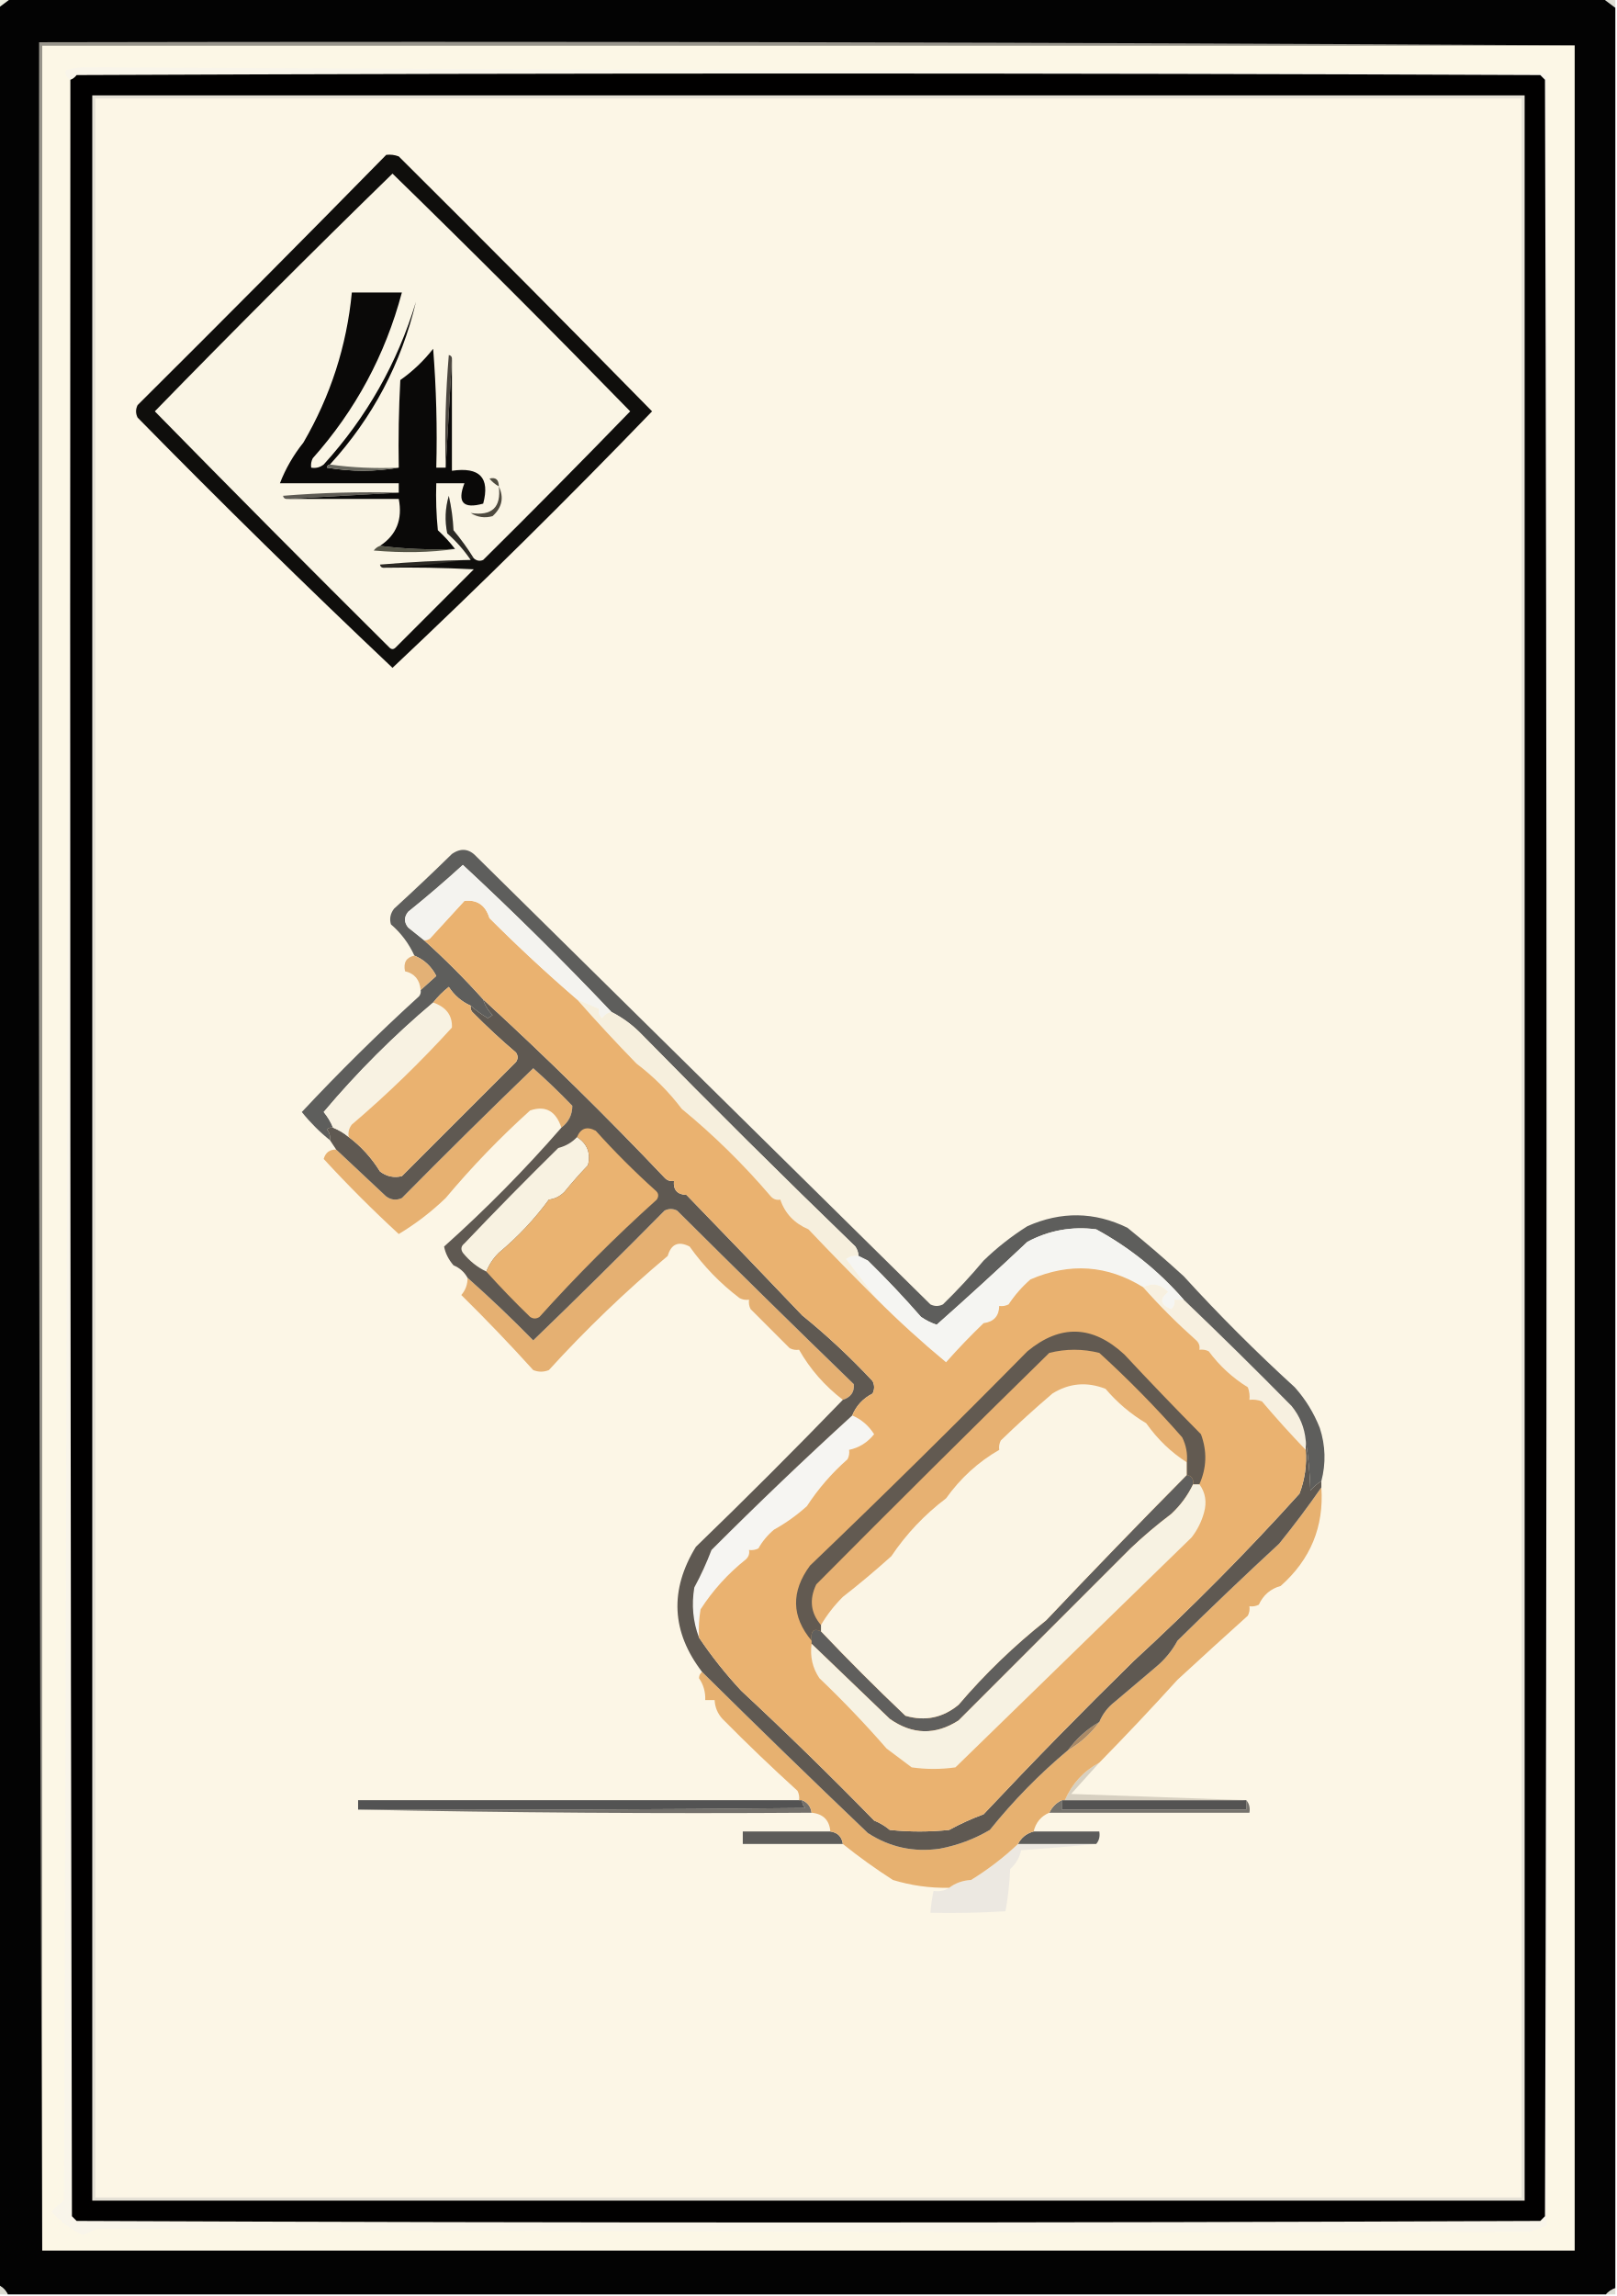
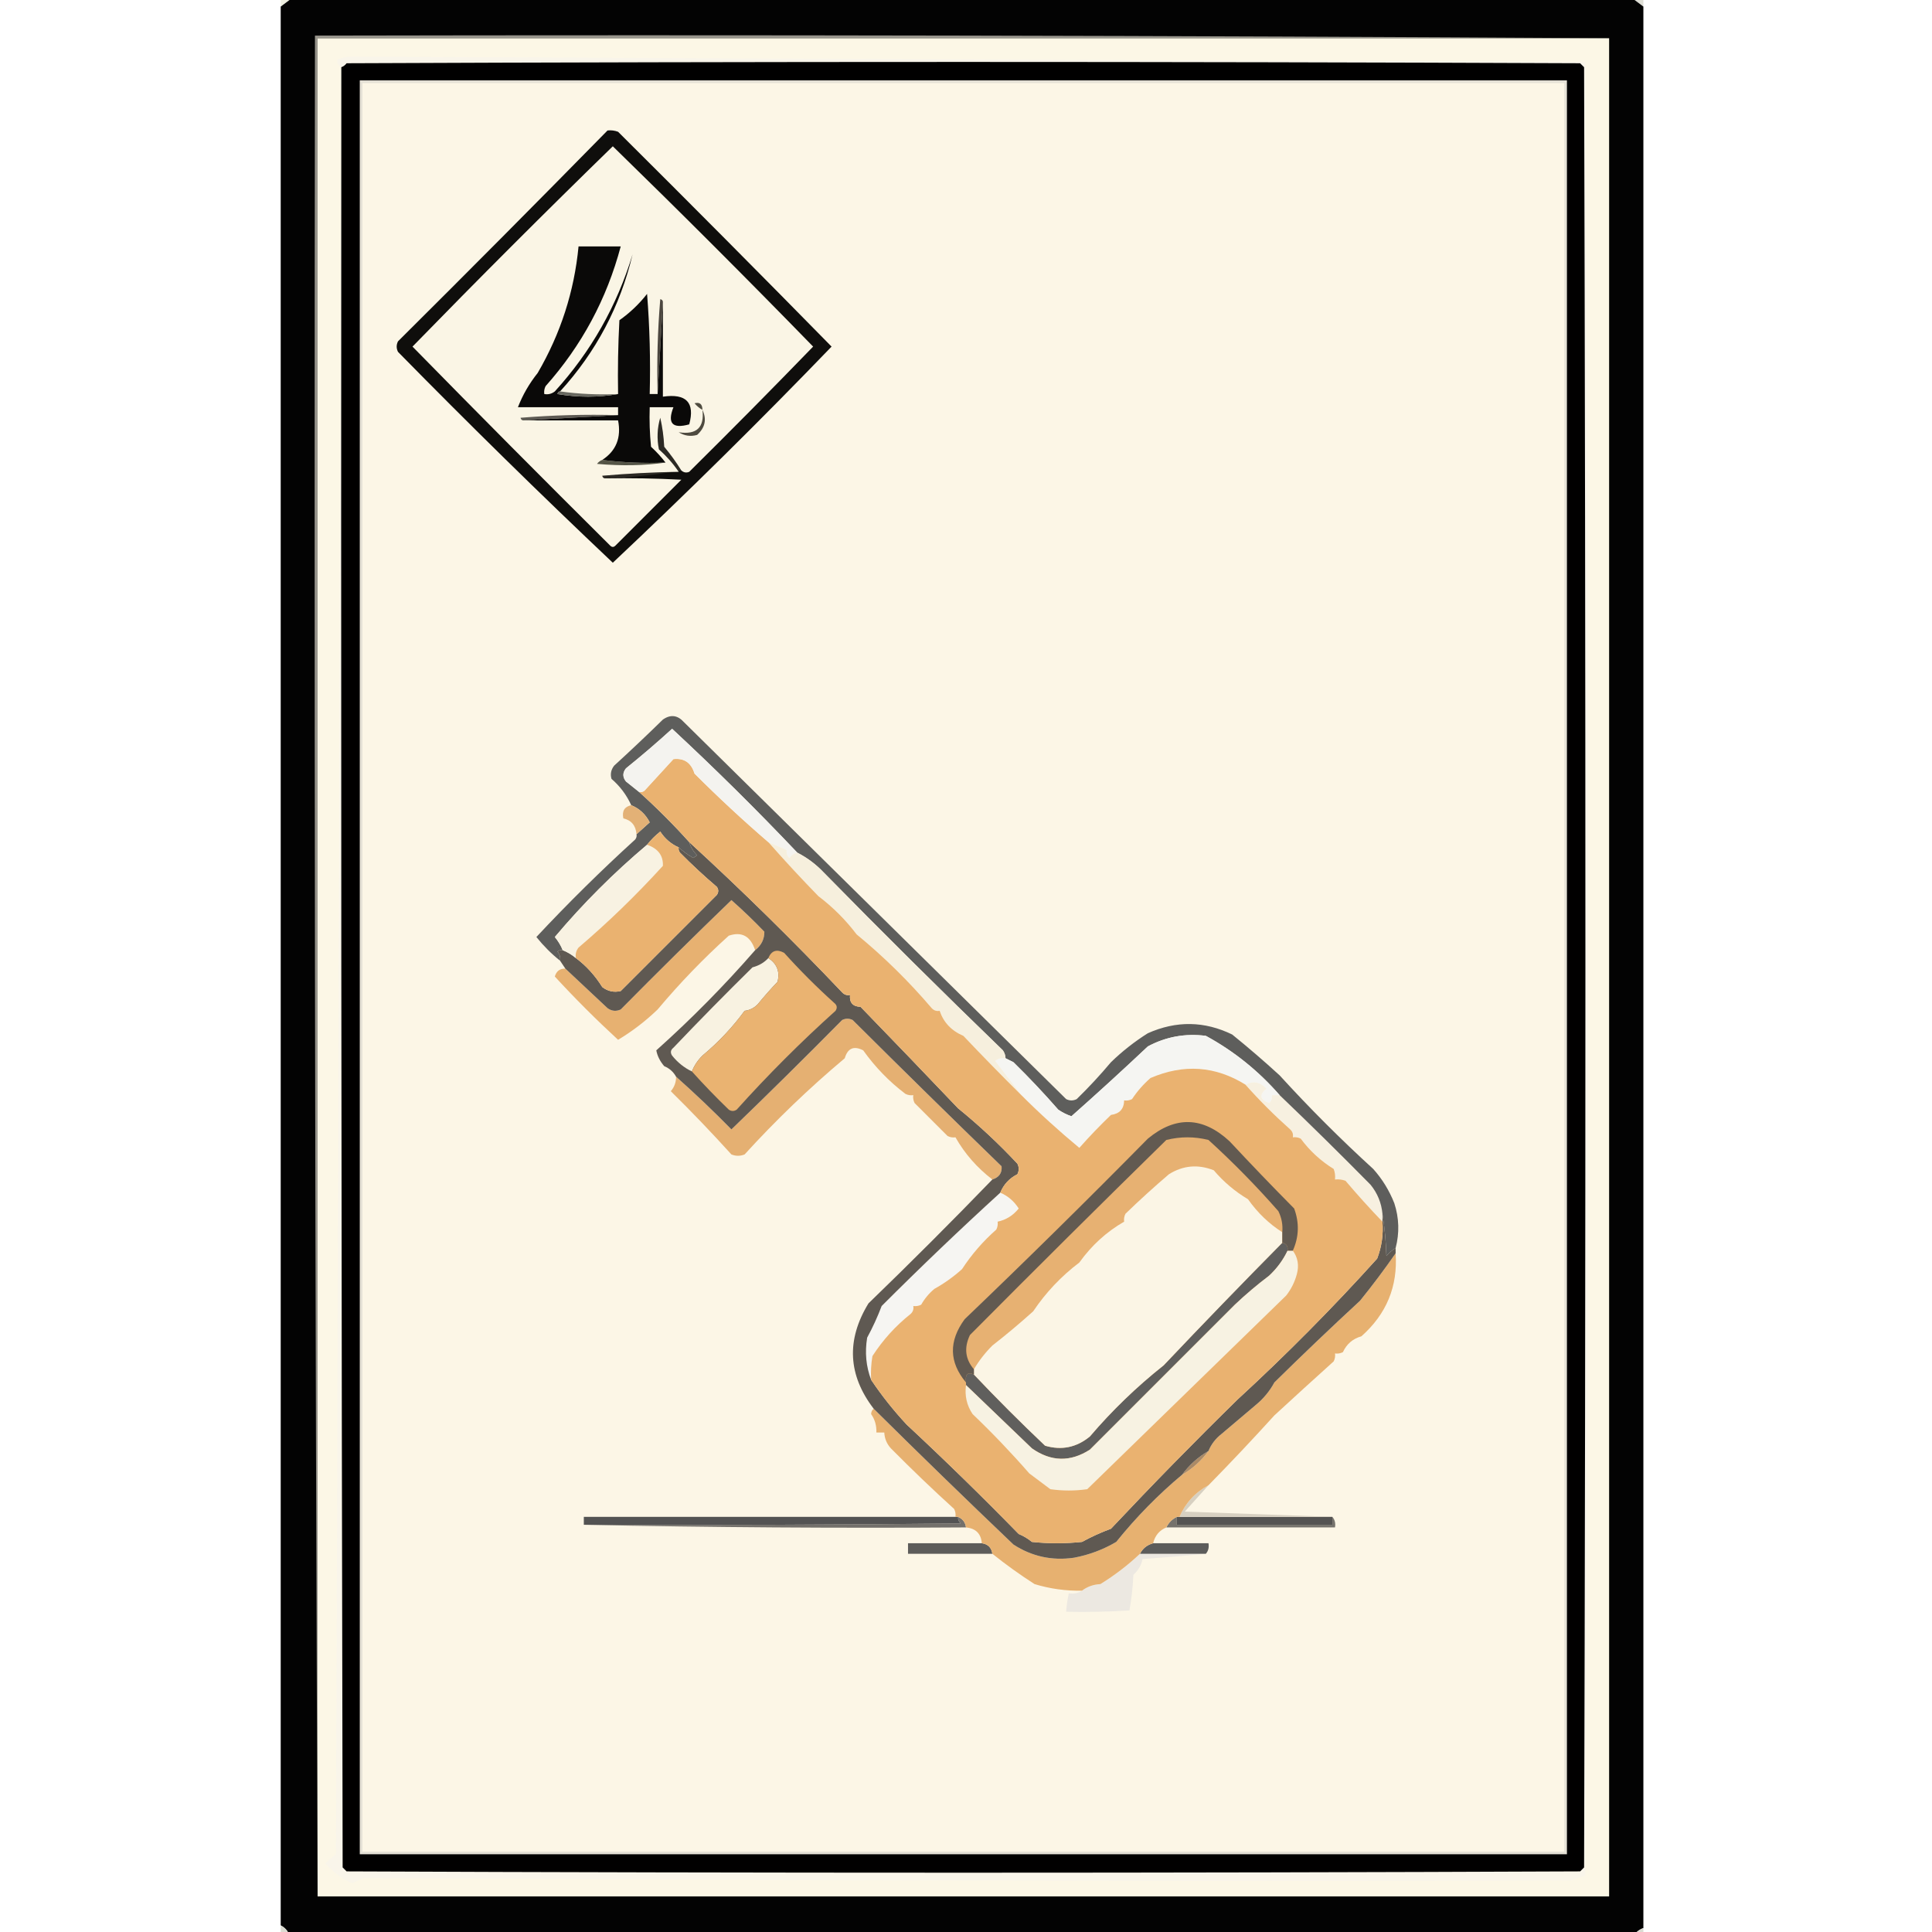
- <svg xmlns="http://www.w3.org/2000/svg" version="1.1" width="517px" height="734px" style="shape-rendering:geometricPrecision; text-rendering:geometricPrecision; image-rendering:optimizeQuality; fill-rule:evenodd; clip-rule:evenodd">
+ <svg xmlns="http://www.w3.org/2000/svg" version="1.1" viewBox="-107 0 733 733" style="shape-rendering:geometricPrecision; text-rendering:geometricPrecision; image-rendering:optimizeQuality; fill-rule:evenodd; clip-rule:evenodd">
  <g>
    <path style="opacity:1" fill="#eeefe0" d="M -0.5,-0.5 C 0.833,-0.5 2.167,-0.5 3.5,-0.5C 2.205,0.488 0.872,1.488 -0.5,2.5C -0.5,1.5 -0.5,0.5 -0.5,-0.5 Z" />
  </g>
  <g>
    <path style="opacity:1" fill="#deded5" d="M 512.5,-0.5 C 513.833,-0.5 515.167,-0.5 516.5,-0.5C 516.5,0.5 516.5,1.5 516.5,2.5C 515.128,1.488 513.795,0.488 512.5,-0.5 Z" />
  </g>
  <g>
    <path style="opacity:1" fill="#030303" d="M 3.5,-0.5 C 173.167,-0.5 342.833,-0.5 512.5,-0.5C 513.795,0.488 515.128,1.488 516.5,2.5C 516.5,245.5 516.5,488.5 516.5,731.5C 515.29,731.932 514.29,732.599 513.5,733.5C 343.167,733.5 172.833,733.5 2.5,733.5C 1.833,732.167 0.833,731.167 -0.5,730.5C -0.5,487.833 -0.5,245.167 -0.5,2.5C 0.872,1.488 2.205,0.488 3.5,-0.5 Z" />
  </g>
  <g>
    <path style="opacity:1" fill="#98958c" d="M 503.5,14.5 C 340.167,14.5 176.833,14.5 13.5,14.5C 13.5,249.5 13.5,484.5 13.5,719.5C 12.5,484.334 12.167,249.001 12.5,13.5C 176.334,13.167 340.001,13.5 503.5,14.5 Z" />
  </g>
  <g>
    <path style="opacity:1" fill="#fcf7e6" d="M 503.5,14.5 C 503.5,249.5 503.5,484.5 503.5,719.5C 340.167,719.5 176.833,719.5 13.5,719.5C 13.5,484.5 13.5,249.5 13.5,14.5C 176.833,14.5 340.167,14.5 503.5,14.5 Z" />
  </g>
  <g>
    <path style="opacity:1" fill="#f9f5ea" d="M 22.5,25.5 C 21.261,24.788 20.761,23.788 21,22.5C 22.738,21.873 24.571,21.54 26.5,21.5C 182.531,22.161 338.531,22.828 494.5,23.5C 495.833,252.833 495.833,482.167 494.5,711.5C 492.705,712.265 490.872,712.932 489,713.5C 336.324,713.825 183.657,713.491 31,712.5C 29.559,713.26 28.059,713.926 26.5,714.5C 22.591,712.718 19.258,710.218 16.5,707C 17.685,705.647 19.019,704.48 20.5,703.5C 21.167,477.334 21.833,251.334 22.5,25.5 Z" />
  </g>
  <g>
    <path style="opacity:1" fill="#010000" d="M 22.5,25.5 C 23.289,25.217 23.956,24.717 24.5,24C 180.5,23.333 336.5,23.333 492.5,24C 493,24.5 493.5,25 494,25.5C 494.667,253.167 494.667,480.833 494,708.5C 493.5,709 493,709.5 492.5,710C 336.5,710.667 180.5,710.667 24.5,710C 24,709.5 23.5,709 23,708.5C 22.5,480.834 22.333,253.167 22.5,25.5 Z" />
  </g>
  <g>
    <path style="opacity:1" fill="#e5e1d6" d="M 29.5,30.5 C 182.167,30.5 334.833,30.5 487.5,30.5C 487.5,254.833 487.5,479.167 487.5,703.5C 334.833,703.5 182.167,703.5 29.5,703.5C 29.5,479.167 29.5,254.833 29.5,30.5 Z" />
  </g>
  <g>
    <path style="opacity:1" fill="#fcf6e6" d="M 30.5,31.5 C 182.5,31.5 334.5,31.5 486.5,31.5C 486.5,255.167 486.5,478.833 486.5,702.5C 334.5,702.5 182.5,702.5 30.5,702.5C 30.5,478.833 30.5,255.167 30.5,31.5 Z" />
  </g>
  <g>
    <path style="opacity:1" fill="#ece8e1" d="M 325.5,589.5 C 333.833,589.5 342.167,589.5 350.5,589.5C 342.645,590.26 334.645,590.927 326.5,591.5C 326.008,593.841 324.841,595.841 323,597.5C 322.803,602.086 322.303,606.586 321.5,611C 313.507,611.5 305.507,611.666 297.5,611.5C 297.674,609.139 298.007,606.806 298.5,604.5C 300.415,604.784 302.081,604.451 303.5,603.5C 305.476,601.989 307.809,601.156 310.5,601C 315.959,597.622 320.959,593.789 325.5,589.5 Z" />
  </g>
  <g>
    <path style="opacity:1" fill="#5c5c5b" d="M 330.5,585.5 C 337.5,585.5 344.5,585.5 351.5,585.5C 351.768,587.099 351.434,588.432 350.5,589.5C 342.167,589.5 333.833,589.5 325.5,589.5C 326.539,587.469 328.205,586.136 330.5,585.5 Z" />
  </g>
  <g>
    <path style="opacity:1" fill="#5d5c5a" d="M 265.5,585.5 C 267.833,585.833 269.167,587.167 269.5,589.5C 258.833,589.5 248.167,589.5 237.5,589.5C 237.5,588.167 237.5,586.833 237.5,585.5C 246.833,585.5 256.167,585.5 265.5,585.5 Z" />
  </g>
  <g>
    <path style="opacity:1" fill="#75726c" d="M 339.5,575.5 C 339.5,576.5 339.5,577.5 339.5,578.5C 359.167,578.5 378.833,578.5 398.5,578.5C 398.5,577.5 398.5,576.5 398.5,575.5C 399.434,576.568 399.768,577.901 399.5,579.5C 378.167,579.5 356.833,579.5 335.5,579.5C 336.402,577.659 337.736,576.326 339.5,575.5 Z" />
  </g>
  <g>
    <path style="opacity:1" fill="#73706b" d="M 256.5,575.5 C 258.262,576.262 259.262,577.596 259.5,579.5C 210.997,579.832 162.664,579.499 114.5,578.5C 162.168,578.667 209.834,578.5 257.5,578C 256.748,577.329 256.414,576.496 256.5,575.5 Z" />
  </g>
  <g>
    <path style="opacity:1" fill="#545352" d="M 339.5,575.5 C 339.833,575.5 340.167,575.5 340.5,575.5C 359.833,575.5 379.167,575.5 398.5,575.5C 398.5,576.5 398.5,577.5 398.5,578.5C 378.833,578.5 359.167,578.5 339.5,578.5C 339.5,577.5 339.5,576.5 339.5,575.5 Z" />
  </g>
  <g>
    <path style="opacity:1" fill="#535353" d="M 255.5,575.5 C 255.833,575.5 256.167,575.5 256.5,575.5C 256.414,576.496 256.748,577.329 257.5,578C 209.834,578.5 162.168,578.667 114.5,578.5C 114.5,577.5 114.5,576.5 114.5,575.5C 161.5,575.5 208.5,575.5 255.5,575.5 Z" />
  </g>
  <g>
    <path style="opacity:1" fill="#d7d0c1" d="M 351.5,563.5 C 348.522,566.813 345.522,570.147 342.5,573.5C 361.329,574.167 379.996,574.833 398.5,575.5C 379.167,575.5 359.833,575.5 340.5,575.5C 342.777,570.223 346.444,566.223 351.5,563.5 Z" />
  </g>
  <g>
    <path style="opacity:1" fill="#e7b170" d="M 422.5,475.5 C 423.364,488.06 419.03,498.56 409.5,507C 406.257,507.908 403.923,509.908 402.5,513C 401.552,513.483 400.552,513.649 399.5,513.5C 399.649,514.552 399.483,515.552 399,516.5C 391.408,523.334 383.908,530.167 376.5,537C 368.322,546.01 359.989,554.844 351.5,563.5C 346.444,566.223 342.777,570.223 340.5,575.5C 340.167,575.5 339.833,575.5 339.5,575.5C 337.736,576.326 336.402,577.659 335.5,579.5C 332.861,580.615 331.195,582.615 330.5,585.5C 328.205,586.136 326.539,587.469 325.5,589.5C 320.959,593.789 315.959,597.622 310.5,601C 307.809,601.156 305.476,601.989 303.5,603.5C 297.365,603.621 291.365,602.788 285.5,601C 279.856,597.369 274.523,593.535 269.5,589.5C 269.167,587.167 267.833,585.833 265.5,585.5C 265.205,581.871 263.205,579.871 259.5,579.5C 259.262,577.596 258.262,576.262 256.5,575.5C 256.167,575.5 255.833,575.5 255.5,575.5C 255.649,574.448 255.483,573.448 255,572.5C 246.808,565.064 238.808,557.397 231,549.5C 229.441,547.783 228.608,545.783 228.5,543.5C 227.5,543.5 226.5,543.5 225.5,543.5C 225.604,540.91 224.937,538.577 223.5,536.5C 223.543,535.584 223.876,534.917 224.5,534.5C 241.924,551.755 259.591,568.922 277.5,586C 284.506,590.541 292.173,592.208 300.5,591C 306.226,589.913 311.56,587.913 316.5,585C 324.058,575.61 332.392,567.11 341.5,559.5C 345.456,557.212 348.789,554.212 351.5,550.5C 352.543,547.944 354.21,545.777 356.5,544C 360.827,540.341 365.16,536.674 369.5,533C 372.4,530.603 374.733,527.77 376.5,524.5C 387.215,513.949 398.049,503.616 409,493.5C 413.763,487.614 418.263,481.614 422.5,475.5 Z" />
  </g>
  <g>
    <path style="opacity:1" fill="#ab8a66" d="M 351.5,550.5 C 348.789,554.212 345.456,557.212 341.5,559.5C 344.185,555.817 347.518,552.817 351.5,550.5 Z" />
  </g>
  <g>
    <path style="opacity:1" fill="#f6f5f2" d="M 272.5,452.5 C 275.407,453.734 277.741,455.734 279.5,458.5C 277.375,461.152 274.709,462.818 271.5,463.5C 271.649,464.552 271.483,465.552 271,466.5C 265.958,470.94 261.625,475.94 258,481.5C 254.757,484.417 251.257,486.917 247.5,489C 245.457,490.708 243.79,492.708 242.5,495C 241.552,495.483 240.552,495.649 239.5,495.5C 239.719,496.675 239.386,497.675 238.5,498.5C 232.771,503.06 227.938,508.394 224,514.5C 223.502,517.482 223.335,520.482 223.5,523.5C 221.577,518.439 221.077,513.105 222,507.5C 224.095,503.641 225.929,499.641 227.5,495.5C 242.264,480.731 257.264,466.398 272.5,452.5 Z" />
  </g>
  <g>
    <path style="opacity:1" fill="#e5b072" d="M 269.5,447.5 C 263.686,443.029 259.019,437.696 255.5,431.5C 254.448,431.649 253.448,431.483 252.5,431C 248.333,426.833 244.167,422.667 240,418.5C 239.517,417.552 239.351,416.552 239.5,415.5C 238.448,415.649 237.448,415.483 236.5,415C 230.341,410.34 225.008,404.84 220.5,398.5C 216.945,396.676 214.611,397.676 213.5,401.5C 200.002,412.832 187.336,424.998 175.5,438C 173.833,438.667 172.167,438.667 170.5,438C 163.057,429.774 155.39,421.774 147.5,414C 148.856,412.433 149.523,410.6 149.5,408.5C 156.763,414.951 163.763,421.618 170.5,428.5C 184.572,414.929 198.572,401.096 212.5,387C 213.833,386.333 215.167,386.333 216.5,387C 235.228,405.64 254.062,424.14 273,442.5C 273.239,445.011 272.072,446.677 269.5,447.5 Z" />
  </g>
  <g>
    <path style="opacity:1" fill="#f7f0e0" d="M 378.5,415.5 C 390.148,426.648 401.648,437.981 413,449.5C 415.616,452.729 417.116,456.396 417.5,460.5C 417.5,461.5 417.5,462.5 417.5,463.5C 412.757,458.581 408.09,453.414 403.5,448C 402.207,447.51 400.873,447.343 399.5,447.5C 399.657,446.127 399.49,444.793 399,443.5C 394.086,440.463 389.919,436.63 386.5,432C 385.552,431.517 384.552,431.351 383.5,431.5C 383.719,430.325 383.386,429.325 382.5,428.5C 376.435,423.102 370.769,417.435 365.5,411.5C 368.501,409.996 371.167,410.496 373.5,413C 370.645,415.336 370.978,417.169 374.5,418.5C 375.386,417.675 375.719,416.675 375.5,415.5C 376.5,415.5 377.5,415.5 378.5,415.5 Z" />
  </g>
  <g>
    <path style="opacity:1" fill="#5e5e5c" d="M 422.5,473.5 C 421.206,474.29 420.039,475.29 419,476.5C 418.827,470.984 418.327,465.651 417.5,460.5C 417.116,456.396 415.616,452.729 413,449.5C 401.648,437.981 390.148,426.648 378.5,415.5C 370.456,406.279 361.123,398.779 350.5,393C 342.724,391.991 335.391,393.324 328.5,397C 318.928,406.023 309.262,414.857 299.5,423.5C 297.734,422.909 296.067,422.076 294.5,421C 289.073,414.784 283.407,408.784 277.5,403C 276.473,402.487 275.473,401.987 274.5,401.5C 274.461,400.417 274.127,399.417 273.5,398.5C 250.41,376.182 227.743,353.682 205.5,331C 202.596,327.93 199.263,325.43 195.5,323.5C 180.118,307.284 164.285,291.618 148,276.5C 142.325,281.674 136.492,286.674 130.5,291.5C 129.167,293.167 129.167,294.833 130.5,296.5C 132.186,297.857 133.852,299.19 135.5,300.5C 142.14,306.473 148.473,312.806 154.5,319.5C 155.048,321.394 156.048,323.06 157.5,324.5C 157,324.833 156.5,325.167 156,325.5C 154.019,324.35 152.186,323.016 150.5,321.5C 147.599,320.208 145.266,318.208 143.5,315.5C 141.599,317.006 139.932,318.673 138.5,320.5C 125.827,331.173 114.161,342.839 103.5,355.5C 104.763,357.029 105.763,358.695 106.5,360.5C 105.761,360.369 105.094,360.536 104.5,361C 105.337,362.011 105.67,363.178 105.5,364.5C 102.215,361.882 99.215,358.882 96.5,355.5C 108.623,342.542 121.123,330.209 134,318.5C 134.464,317.906 134.631,317.239 134.5,316.5C 136.127,315.009 137.793,313.509 139.5,312C 137.941,308.939 135.608,306.773 132.5,305.5C 130.725,301.613 128.225,298.279 125,295.5C 124.48,293.711 124.813,292.044 126,290.5C 132.279,284.765 138.446,278.931 144.5,273C 147.423,270.968 150.089,271.302 152.5,274C 200.726,321.558 249.059,369.224 297.5,417C 298.833,417.667 300.167,417.667 301.5,417C 306.056,412.565 310.39,407.898 314.5,403C 318.765,398.862 323.431,395.195 328.5,392C 339.322,387.195 349.988,387.362 360.5,392.5C 366.622,397.45 372.622,402.617 378.5,408C 389.772,420.36 401.605,432.194 414,443.5C 417.405,447.295 420.071,451.628 422,456.5C 423.828,462.126 423.995,467.793 422.5,473.5 Z" />
  </g>
  <g>
    <path style="opacity:1" fill="#f5f5f2" d="M 378.5,415.5 C 377.5,415.5 376.5,415.5 375.5,415.5C 375.719,416.675 375.386,417.675 374.5,418.5C 370.978,417.169 370.645,415.336 373.5,413C 371.167,410.496 368.501,409.996 365.5,411.5C 354.091,404.417 342.091,403.583 329.5,409C 326.757,411.403 324.424,414.069 322.5,417C 321.552,417.483 320.552,417.649 319.5,417.5C 319.439,420.73 317.772,422.563 314.5,423C 310.345,426.988 306.345,431.155 302.5,435.5C 294.776,429.102 287.442,422.435 280.5,415.5C 277.215,411.204 273.881,406.871 270.5,402.5C 271.689,401.571 273.022,401.238 274.5,401.5C 275.473,401.987 276.473,402.487 277.5,403C 283.407,408.784 289.073,414.784 294.5,421C 296.067,422.076 297.734,422.909 299.5,423.5C 309.262,414.857 318.928,406.023 328.5,397C 335.391,393.324 342.724,391.991 350.5,393C 361.123,398.779 370.456,406.279 378.5,415.5 Z" />
  </g>
  <g>
    <path style="opacity:1" fill="#e7b171" d="M 179.5,360.5 C 177.752,355.171 174.418,353.337 169.5,355C 159.913,363.638 150.913,372.971 142.5,383C 137.932,387.402 132.932,391.235 127.5,394.5C 119.113,386.779 111.113,378.779 103.5,370.5C 104.077,368.45 105.41,367.45 107.5,367.5C 112.787,372.45 118.12,377.45 123.5,382.5C 125.074,383.631 126.741,383.798 128.5,383C 142.32,369.013 156.32,355.18 170.5,341.5C 174.818,345.318 178.985,349.318 183,353.5C 183.009,356.35 181.842,358.683 179.5,360.5 Z" />
  </g>
  <g>
    <path style="opacity:1" fill="#f6efdd" d="M 184.5,319.5 C 186.846,320.523 189.179,321.523 191.5,322.5C 191.281,323.675 191.614,324.675 192.5,325.5C 193.265,324.388 194.265,323.721 195.5,323.5C 199.263,325.43 202.596,327.93 205.5,331C 227.743,353.682 250.41,376.182 273.5,398.5C 274.127,399.417 274.461,400.417 274.5,401.5C 273.022,401.238 271.689,401.571 270.5,402.5C 273.881,406.871 277.215,411.204 280.5,415.5C 273.057,408.12 265.724,400.62 258.5,393C 253.995,391.081 250.995,387.915 249.5,383.5C 248.325,383.719 247.325,383.386 246.5,382.5C 237.762,372.261 228.262,362.928 218,354.5C 213.861,349.027 209.027,344.194 203.5,340C 197.045,333.375 190.712,326.542 184.5,319.5 Z" />
  </g>
  <g>
    <path style="opacity:1" fill="#5f5952" d="M 154.5,319.5 C 174.469,337.802 193.803,356.802 212.5,376.5C 213.325,377.386 214.325,377.719 215.5,377.5C 215.22,380.388 216.553,381.888 219.5,382C 231.975,394.86 244.308,407.693 256.5,420.5C 264.452,426.95 271.952,433.95 279,441.5C 279.667,442.833 279.667,444.167 279,445.5C 275.949,447.05 273.782,449.383 272.5,452.5C 257.264,466.398 242.264,480.731 227.5,495.5C 225.929,499.641 224.095,503.641 222,507.5C 221.077,513.105 221.577,518.439 223.5,523.5C 227.499,529.461 231.999,535.128 237,540.5C 251.445,553.943 265.611,567.777 279.5,582C 281.332,582.748 282.999,583.748 284.5,585C 290.833,585.667 297.167,585.667 303.5,585C 307.017,583.076 310.684,581.409 314.5,580C 330.302,563.201 346.302,546.868 362.5,531C 381.032,513.968 398.699,496.135 415.5,477.5C 417.217,473.009 417.883,468.343 417.5,463.5C 417.5,462.5 417.5,461.5 417.5,460.5C 418.327,465.651 418.827,470.984 419,476.5C 420.039,475.29 421.206,474.29 422.5,473.5C 422.5,474.167 422.5,474.833 422.5,475.5C 418.263,481.614 413.763,487.614 409,493.5C 398.049,503.616 387.215,513.949 376.5,524.5C 374.733,527.77 372.4,530.603 369.5,533C 365.16,536.674 360.827,540.341 356.5,544C 354.21,545.777 352.543,547.944 351.5,550.5C 347.518,552.817 344.185,555.817 341.5,559.5C 332.392,567.11 324.058,575.61 316.5,585C 311.56,587.913 306.226,589.913 300.5,591C 292.173,592.208 284.506,590.541 277.5,586C 259.591,568.922 241.924,551.755 224.5,534.5C 214.691,521.709 214.024,508.376 222.5,494.5C 238.367,479.165 254.034,463.498 269.5,447.5C 272.072,446.677 273.239,445.011 273,442.5C 254.062,424.14 235.228,405.64 216.5,387C 215.167,386.333 213.833,386.333 212.5,387C 198.572,401.096 184.572,414.929 170.5,428.5C 163.763,421.618 156.763,414.951 149.5,408.5C 148.492,406.661 146.992,405.328 145,404.5C 143.398,402.631 142.398,400.631 142,398.5C 155.299,386.605 167.799,373.938 179.5,360.5C 181.842,358.683 183.009,356.35 183,353.5C 178.985,349.318 174.818,345.318 170.5,341.5C 156.32,355.18 142.32,369.013 128.5,383C 126.741,383.798 125.074,383.631 123.5,382.5C 118.12,377.45 112.787,372.45 107.5,367.5C 106.833,366.5 106.167,365.5 105.5,364.5C 105.67,363.178 105.337,362.011 104.5,361C 105.094,360.536 105.761,360.369 106.5,360.5C 108.332,361.248 109.999,362.248 111.5,363.5C 115.435,366.443 118.768,370.11 121.5,374.5C 123.622,376.115 125.955,376.615 128.5,376C 140.667,363.833 152.833,351.667 165,339.5C 165.667,338.5 165.667,337.5 165,336.5C 160.185,332.408 155.518,328.075 151,323.5C 150.536,322.906 150.369,322.239 150.5,321.5C 152.186,323.016 154.019,324.35 156,325.5C 156.5,325.167 157,324.833 157.5,324.5C 156.048,323.06 155.048,321.394 154.5,319.5 Z" />
  </g>
  <g>
    <path style="opacity:1" fill="#f8f2e1" d="M 184.5,363.5 C 187.79,365.639 188.957,368.639 188,372.5C 185.401,375.223 182.901,378.057 180.5,381C 179.1,382.438 177.433,383.271 175.5,383.5C 170.942,389.73 165.608,395.397 159.5,400.5C 157.722,402.264 156.389,404.264 155.5,406.5C 152.606,405.118 150.106,403.118 148,400.5C 147.251,399.365 147.417,398.365 148.5,397.5C 158.428,387.073 168.428,376.907 178.5,367C 180.927,366.373 182.927,365.206 184.5,363.5 Z" />
  </g>
  <g>
    <path style="opacity:1" fill="#eab371" d="M 155.5,406.5 C 156.389,404.264 157.722,402.264 159.5,400.5C 165.608,395.397 170.942,389.73 175.5,383.5C 177.433,383.271 179.1,382.438 180.5,381C 182.901,378.057 185.401,375.223 188,372.5C 188.957,368.639 187.79,365.639 184.5,363.5C 185.688,360.659 187.688,359.992 190.5,361.5C 196.527,368.194 202.86,374.527 209.5,380.5C 210.583,381.365 210.749,382.365 210,383.5C 196.86,395.306 184.36,407.806 172.5,421C 171.5,421.667 170.5,421.667 169.5,421C 164.603,416.271 159.936,411.438 155.5,406.5 Z" />
  </g>
  <g>
    <path style="opacity:1" fill="#f8f2e2" d="M 138.5,320.5 C 142.659,321.938 144.659,324.605 144.5,328.5C 134.401,339.602 123.734,349.935 112.5,359.5C 111.571,360.689 111.238,362.022 111.5,363.5C 109.999,362.248 108.332,361.248 106.5,360.5C 105.763,358.695 104.763,357.029 103.5,355.5C 114.161,342.839 125.827,331.173 138.5,320.5 Z" />
  </g>
  <g>
    <path style="opacity:1" fill="#eab270" d="M 184.5,319.5 C 190.712,326.542 197.045,333.375 203.5,340C 209.027,344.194 213.861,349.027 218,354.5C 228.262,362.928 237.762,372.261 246.5,382.5C 247.325,383.386 248.325,383.719 249.5,383.5C 250.995,387.915 253.995,391.081 258.5,393C 265.724,400.62 273.057,408.12 280.5,415.5C 287.442,422.435 294.776,429.102 302.5,435.5C 306.345,431.155 310.345,426.988 314.5,423C 317.772,422.563 319.439,420.73 319.5,417.5C 320.552,417.649 321.552,417.483 322.5,417C 324.424,414.069 326.757,411.403 329.5,409C 342.091,403.583 354.091,404.417 365.5,411.5C 370.769,417.435 376.435,423.102 382.5,428.5C 383.386,429.325 383.719,430.325 383.5,431.5C 384.552,431.351 385.552,431.517 386.5,432C 389.919,436.63 394.086,440.463 399,443.5C 399.49,444.793 399.657,446.127 399.5,447.5C 400.873,447.343 402.207,447.51 403.5,448C 408.09,453.414 412.757,458.581 417.5,463.5C 417.883,468.343 417.217,473.009 415.5,477.5C 398.699,496.135 381.032,513.968 362.5,531C 346.302,546.868 330.302,563.201 314.5,580C 310.684,581.409 307.017,583.076 303.5,585C 297.167,585.667 290.833,585.667 284.5,585C 282.999,583.748 281.332,582.748 279.5,582C 265.611,567.777 251.445,553.943 237,540.5C 231.999,535.128 227.499,529.461 223.5,523.5C 223.335,520.482 223.502,517.482 224,514.5C 227.938,508.394 232.771,503.06 238.5,498.5C 239.386,497.675 239.719,496.675 239.5,495.5C 240.552,495.649 241.552,495.483 242.5,495C 243.79,492.708 245.457,490.708 247.5,489C 251.257,486.917 254.757,484.417 258,481.5C 261.625,475.94 265.958,470.94 271,466.5C 271.483,465.552 271.649,464.552 271.5,463.5C 274.709,462.818 277.375,461.152 279.5,458.5C 277.741,455.734 275.407,453.734 272.5,452.5C 273.782,449.383 275.949,447.05 279,445.5C 279.667,444.167 279.667,442.833 279,441.5C 271.952,433.95 264.452,426.95 256.5,420.5C 244.308,407.693 231.975,394.86 219.5,382C 216.553,381.888 215.22,380.388 215.5,377.5C 214.325,377.719 213.325,377.386 212.5,376.5C 193.803,356.802 174.469,337.802 154.5,319.5C 148.473,312.806 142.14,306.473 135.5,300.5C 136.239,300.631 136.906,300.464 137.5,300C 141.138,296.026 144.805,292.026 148.5,288C 152.571,287.543 155.238,289.377 156.5,293.5C 165.547,302.55 174.88,311.216 184.5,319.5 Z" />
  </g>
  <g>
    <path style="opacity:1" fill="#605f5d" d="M 379.5,471.5 C 381.048,471.821 381.715,472.821 381.5,474.5C 379.786,478.082 377.453,481.248 374.5,484C 369.941,487.439 365.608,491.106 361.5,495C 343.302,513.198 324.969,531.531 306.5,550C 299.075,554.765 291.741,554.599 284.5,549.5C 276.146,541.479 267.813,533.479 259.5,525.5C 259.5,525.167 259.5,524.833 259.5,524.5C 259.121,521.433 260.121,520.433 262.5,521.5C 271.23,530.713 280.23,539.713 289.5,548.5C 295.77,550.34 301.437,549.173 306.5,545C 314.939,535.106 324.272,526.106 334.5,518C 349.395,502.274 364.395,486.774 379.5,471.5 Z" />
  </g>
  <g>
    <path style="opacity:1" fill="#f7f2e2" d="M 381.5,474.5 C 382.167,474.5 382.833,474.5 383.5,474.5C 385.427,477.137 385.927,480.137 385,483.5C 384.196,486.44 382.863,489.107 381,491.5C 355.814,516.02 330.647,540.52 305.5,565C 300.833,565.667 296.167,565.667 291.5,565C 288.833,563 286.167,561 283.5,559C 276.698,551.197 269.531,543.697 262,536.5C 259.791,533.211 258.958,529.544 259.5,525.5C 267.813,533.479 276.146,541.479 284.5,549.5C 291.741,554.599 299.075,554.765 306.5,550C 324.969,531.531 343.302,513.198 361.5,495C 365.608,491.106 369.941,487.439 374.5,484C 377.453,481.248 379.786,478.082 381.5,474.5 Z" />
  </g>
  <g>
    <path style="opacity:1" fill="#e7b172" d="M 379.5,467.5 C 374.466,464.304 370.132,460.137 366.5,455C 361.555,452.055 357.222,448.388 353.5,444C 347.531,441.649 341.864,442.149 336.5,445.5C 330.825,450.344 325.325,455.344 320,460.5C 319.517,461.448 319.351,462.448 319.5,463.5C 312.807,467.352 307.14,472.519 302.5,479C 295.625,484.207 289.792,490.374 285,497.5C 279.973,502.029 274.807,506.362 269.5,510.5C 266.761,513.233 264.427,516.233 262.5,519.5C 259.195,515.638 258.695,511.305 261,506.5C 285.761,481.571 310.595,456.905 335.5,432.5C 340.833,431.167 346.167,431.167 351.5,432.5C 360.877,441.043 369.71,450.043 378,459.5C 379.252,462.014 379.752,464.68 379.5,467.5 Z" />
  </g>
  <g>
    <path style="opacity:1" fill="#fbf5e5" d="M 379.5,467.5 C 379.5,468.833 379.5,470.167 379.5,471.5C 364.395,486.774 349.395,502.274 334.5,518C 324.272,526.106 314.939,535.106 306.5,545C 301.437,549.173 295.77,550.34 289.5,548.5C 280.23,539.713 271.23,530.713 262.5,521.5C 262.5,520.833 262.5,520.167 262.5,519.5C 264.427,516.233 266.761,513.233 269.5,510.5C 274.807,506.362 279.973,502.029 285,497.5C 289.792,490.374 295.625,484.207 302.5,479C 307.14,472.519 312.807,467.352 319.5,463.5C 319.351,462.448 319.517,461.448 320,460.5C 325.325,455.344 330.825,450.344 336.5,445.5C 341.864,442.149 347.531,441.649 353.5,444C 357.222,448.388 361.555,452.055 366.5,455C 370.132,460.137 374.466,464.304 379.5,467.5 Z" />
  </g>
  <g>
    <path style="opacity:1" fill="#625a51" d="M 383.5,474.5 C 382.833,474.5 382.167,474.5 381.5,474.5C 381.715,472.821 381.048,471.821 379.5,471.5C 379.5,470.167 379.5,468.833 379.5,467.5C 379.752,464.68 379.252,462.014 378,459.5C 369.71,450.043 360.877,441.043 351.5,432.5C 346.167,431.167 340.833,431.167 335.5,432.5C 310.595,456.905 285.761,481.571 261,506.5C 258.695,511.305 259.195,515.638 262.5,519.5C 262.5,520.167 262.5,520.833 262.5,521.5C 260.121,520.433 259.121,521.433 259.5,524.5C 253.053,516.811 252.886,508.811 259,500.5C 282.391,478.11 305.558,455.277 328.5,432C 339.036,423.296 349.37,423.63 359.5,433C 367.563,441.649 375.729,450.149 384,458.5C 386.01,463.93 385.843,469.263 383.5,474.5 Z" />
  </g>
  <g>
    <path style="opacity:1" fill="#eab270" d="M 150.5,321.5 C 150.369,322.239 150.536,322.906 151,323.5C 155.518,328.075 160.185,332.408 165,336.5C 165.667,337.5 165.667,338.5 165,339.5C 152.833,351.667 140.667,363.833 128.5,376C 125.955,376.615 123.622,376.115 121.5,374.5C 118.768,370.11 115.435,366.443 111.5,363.5C 111.238,362.022 111.571,360.689 112.5,359.5C 123.734,349.935 134.401,339.602 144.5,328.5C 144.659,324.605 142.659,321.938 138.5,320.5C 139.932,318.673 141.599,317.006 143.5,315.5C 145.266,318.208 147.599,320.208 150.5,321.5 Z" />
  </g>
  <g>
    <path style="opacity:1" fill="#f4f3ef" d="M 195.5,323.5 C 194.265,323.721 193.265,324.388 192.5,325.5C 191.614,324.675 191.281,323.675 191.5,322.5C 189.179,321.523 186.846,320.523 184.5,319.5C 174.88,311.216 165.547,302.55 156.5,293.5C 155.238,289.377 152.571,287.543 148.5,288C 144.805,292.026 141.138,296.026 137.5,300C 136.906,300.464 136.239,300.631 135.5,300.5C 133.852,299.19 132.186,297.857 130.5,296.5C 129.167,294.833 129.167,293.167 130.5,291.5C 136.492,286.674 142.325,281.674 148,276.5C 164.285,291.618 180.118,307.284 195.5,323.5 Z" />
  </g>
  <g>
    <path style="opacity:1" fill="#e3b176" d="M 132.5,305.5 C 135.608,306.773 137.941,308.939 139.5,312C 137.793,313.509 136.127,315.009 134.5,316.5C 134.208,313.199 132.541,311.199 129.5,310.5C 128.916,307.715 129.916,306.048 132.5,305.5 Z" />
  </g>
  <g>
    <path style="opacity:1" fill="#0f0e0c" d="M 123.5,49.5 C 124.873,49.343 126.207,49.51 127.5,50C 154.68,77.014 181.68,104.18 208.5,131.5C 181.443,159.558 153.776,186.891 125.5,213.5C 97.904,187.406 70.738,160.739 44,133.5C 43.333,132.167 43.333,130.833 44,129.5C 70.702,102.965 97.202,76.299 123.5,49.5 Z" />
  </g>
  <g>
    <path style="opacity:1" fill="#2b2924" d="M 151.5,178.5 C 142.043,180.157 132.376,181.157 122.5,181.5C 121.957,181.44 121.624,181.107 121.5,180.5C 131.149,179.668 140.816,179.168 150.5,179C 148.372,175.87 145.872,173.037 143,170.5C 142.173,166.459 142.34,162.459 143.5,158.5C 144.325,162.122 144.825,165.789 145,169.5C 147.41,172.397 149.577,175.397 151.5,178.5 Z" />
  </g>
  <g>
    <path style="opacity:1" fill="#faf5e5" d="M 151.5,178.5 C 149.577,175.397 147.41,172.397 145,169.5C 144.825,165.789 144.325,162.122 143.5,158.5C 142.34,162.459 142.173,166.459 143,170.5C 145.872,173.037 148.372,175.87 150.5,179C 140.816,179.168 131.149,179.668 121.5,180.5C 121.624,181.107 121.957,181.44 122.5,181.5C 132.172,181.334 141.839,181.5 151.5,182C 143.167,190.333 134.833,198.667 126.5,207C 125.833,207.667 125.167,207.667 124.5,207C 99.32,181.986 74.32,156.82 49.5,131.5C 74.5,105.833 99.833,80.5 125.5,55.5C 151.167,80.5 176.5,105.833 201.5,131.5C 186.014,147.486 170.347,163.319 154.5,179C 153.423,179.47 152.423,179.303 151.5,178.5 Z" />
  </g>
  <g>
    <path style="opacity:1" fill="#555547" d="M 121.5,174.5 C 129.316,175.492 137.316,175.826 145.5,175.5C 137.581,176.653 128.914,176.819 119.5,176C 120.044,175.283 120.711,174.783 121.5,174.5 Z" />
  </g>
  <g>
    <path style="opacity:1" fill="#4e4a3f" d="M 159.5,155.5 C 161.2,159.073 160.533,162.239 157.5,165C 155.029,165.706 152.695,165.373 150.5,164C 157.304,165.028 160.304,162.194 159.5,155.5 Z" />
  </g>
  <g>
    <path style="opacity:1" fill="#5d5a53" d="M 127.5,157.5 C 115.5,158.167 103.5,158.833 91.5,159.5C 90.957,159.44 90.624,159.107 90.5,158.5C 102.815,157.501 115.149,157.168 127.5,157.5 Z" />
  </g>
  <g>
    <path style="opacity:1" fill="#4f4c40" d="M 159.5,155.5 C 158.373,154.878 157.373,154.045 156.5,153C 158.489,152.481 159.489,153.314 159.5,155.5 Z" />
  </g>
  <g>
    <path style="opacity:1" fill="#4c4740" d="M 144.5,114.5 C 143.833,126.167 143.167,137.833 142.5,149.5C 142.168,137.482 142.501,125.482 143.5,113.5C 144.107,113.624 144.44,113.957 144.5,114.5 Z" />
  </g>
  <g>
    <path style="opacity:1" fill="#0a0908" d="M 105.5,148.5 C 104.957,148.56 104.624,148.893 104.5,149.5C 112.323,150.82 119.99,150.82 127.5,149.5C 127.334,140.161 127.5,130.827 128,121.5C 131.981,118.687 135.481,115.353 138.5,111.5C 139.499,124.149 139.832,136.816 139.5,149.5C 140.5,149.5 141.5,149.5 142.5,149.5C 143.167,137.833 143.833,126.167 144.5,114.5C 144.5,126.5 144.5,138.5 144.5,150.5C 153.382,149.207 156.715,152.707 154.5,161C 148.109,162.777 146.109,160.611 148.5,154.5C 145.5,154.5 142.5,154.5 139.5,154.5C 139.334,159.511 139.501,164.511 140,169.5C 142.04,171.37 143.873,173.37 145.5,175.5C 137.316,175.826 129.316,175.492 121.5,174.5C 126.772,171.039 128.772,166.039 127.5,159.5C 115.5,159.5 103.5,159.5 91.5,159.5C 103.5,158.833 115.5,158.167 127.5,157.5C 127.5,156.5 127.5,155.5 127.5,154.5C 114.833,154.5 102.167,154.5 89.5,154.5C 91.301,149.841 93.801,145.508 97,141.5C 105.695,126.582 110.862,110.582 112.5,93.5C 117.833,93.5 123.167,93.5 128.5,93.5C 123.193,113.449 113.693,131.116 100,146.5C 99.517,147.448 99.35,148.448 99.5,149.5C 100.978,149.762 102.311,149.429 103.5,148.5C 117.199,133.443 127.033,116.11 133,96.5C 128.315,116.204 119.148,133.537 105.5,148.5 Z" />
  </g>
  <g>
    <path style="opacity:1" fill="#68685f" d="M 105.5,148.5 C 112.648,149.492 119.981,149.825 127.5,149.5C 119.99,150.82 112.323,150.82 104.5,149.5C 104.624,148.893 104.957,148.56 105.5,148.5 Z" />
  </g>
  <g>
    <path style="opacity:1" fill="#dbdbd1" d="M -0.5,730.5 C 0.833,731.167 1.833,732.167 2.5,733.5C 1.5,733.5 0.5,733.5 -0.5,733.5C -0.5,732.5 -0.5,731.5 -0.5,730.5 Z" />
  </g>
  <g>
    <path style="opacity:1" fill="#dbdbd2" d="M 516.5,731.5 C 516.5,732.167 516.5,732.833 516.5,733.5C 515.5,733.5 514.5,733.5 513.5,733.5C 514.29,732.599 515.29,731.932 516.5,731.5 Z" />
  </g>
</svg>
